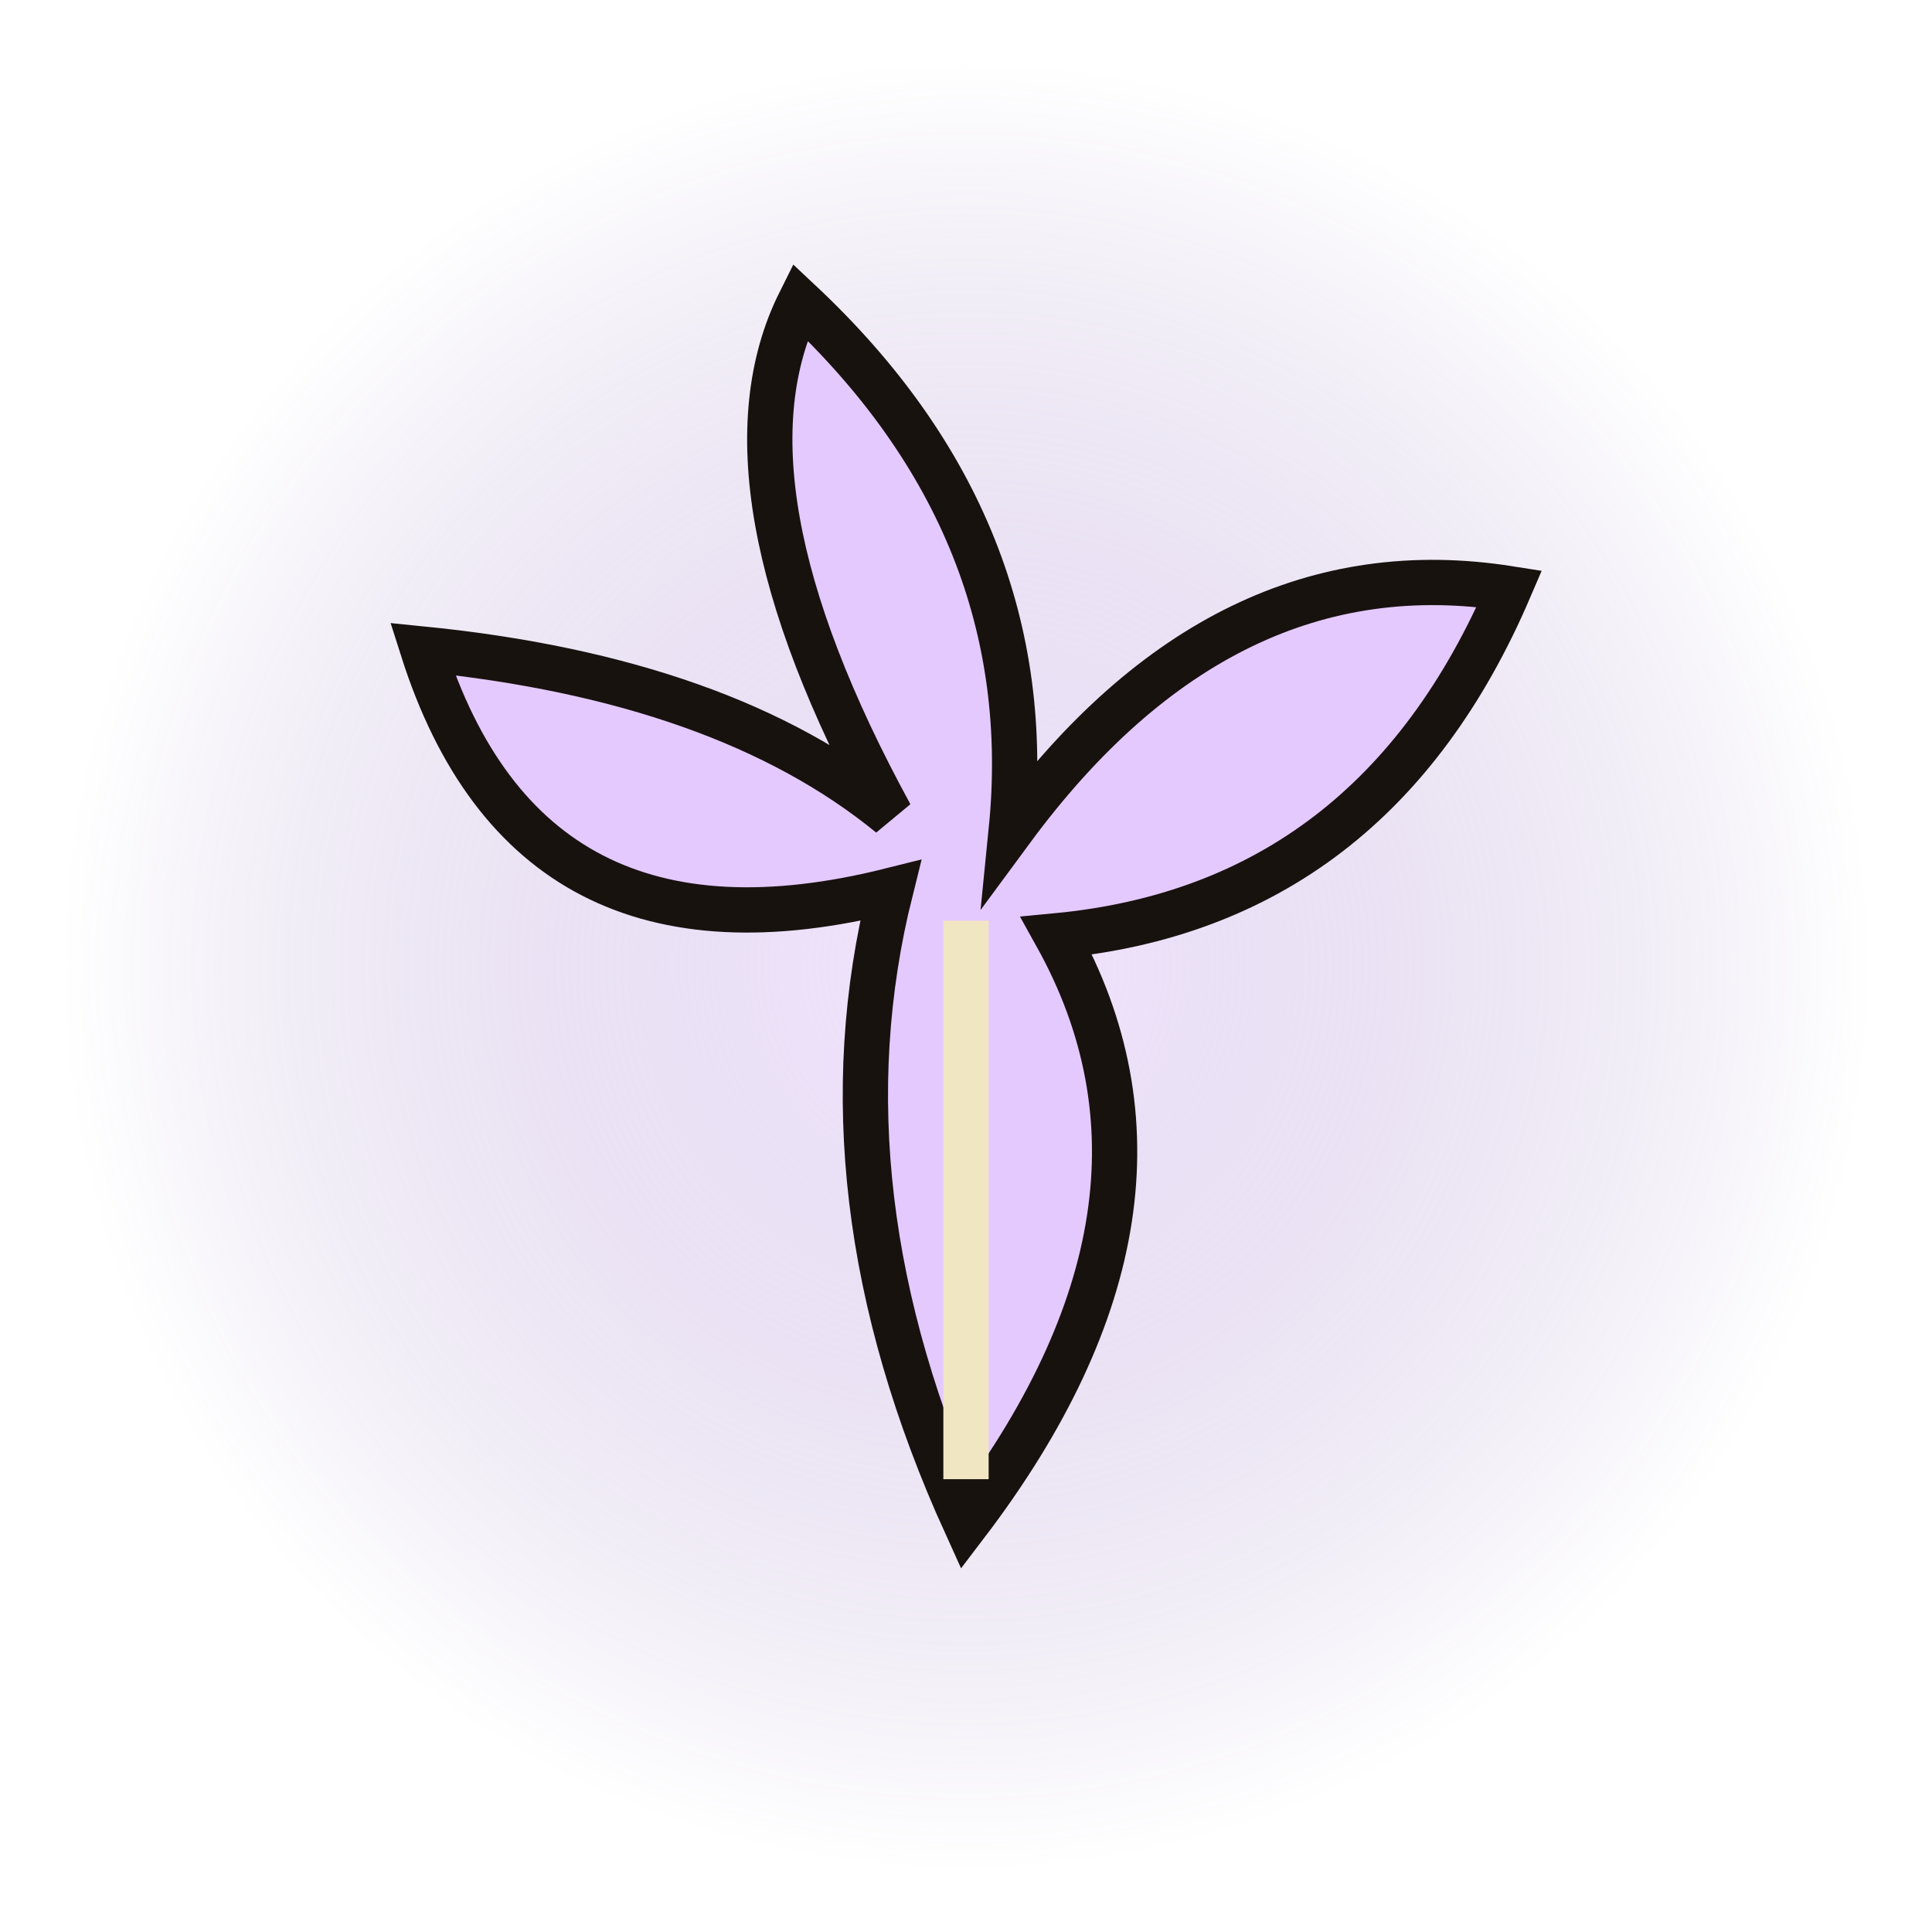
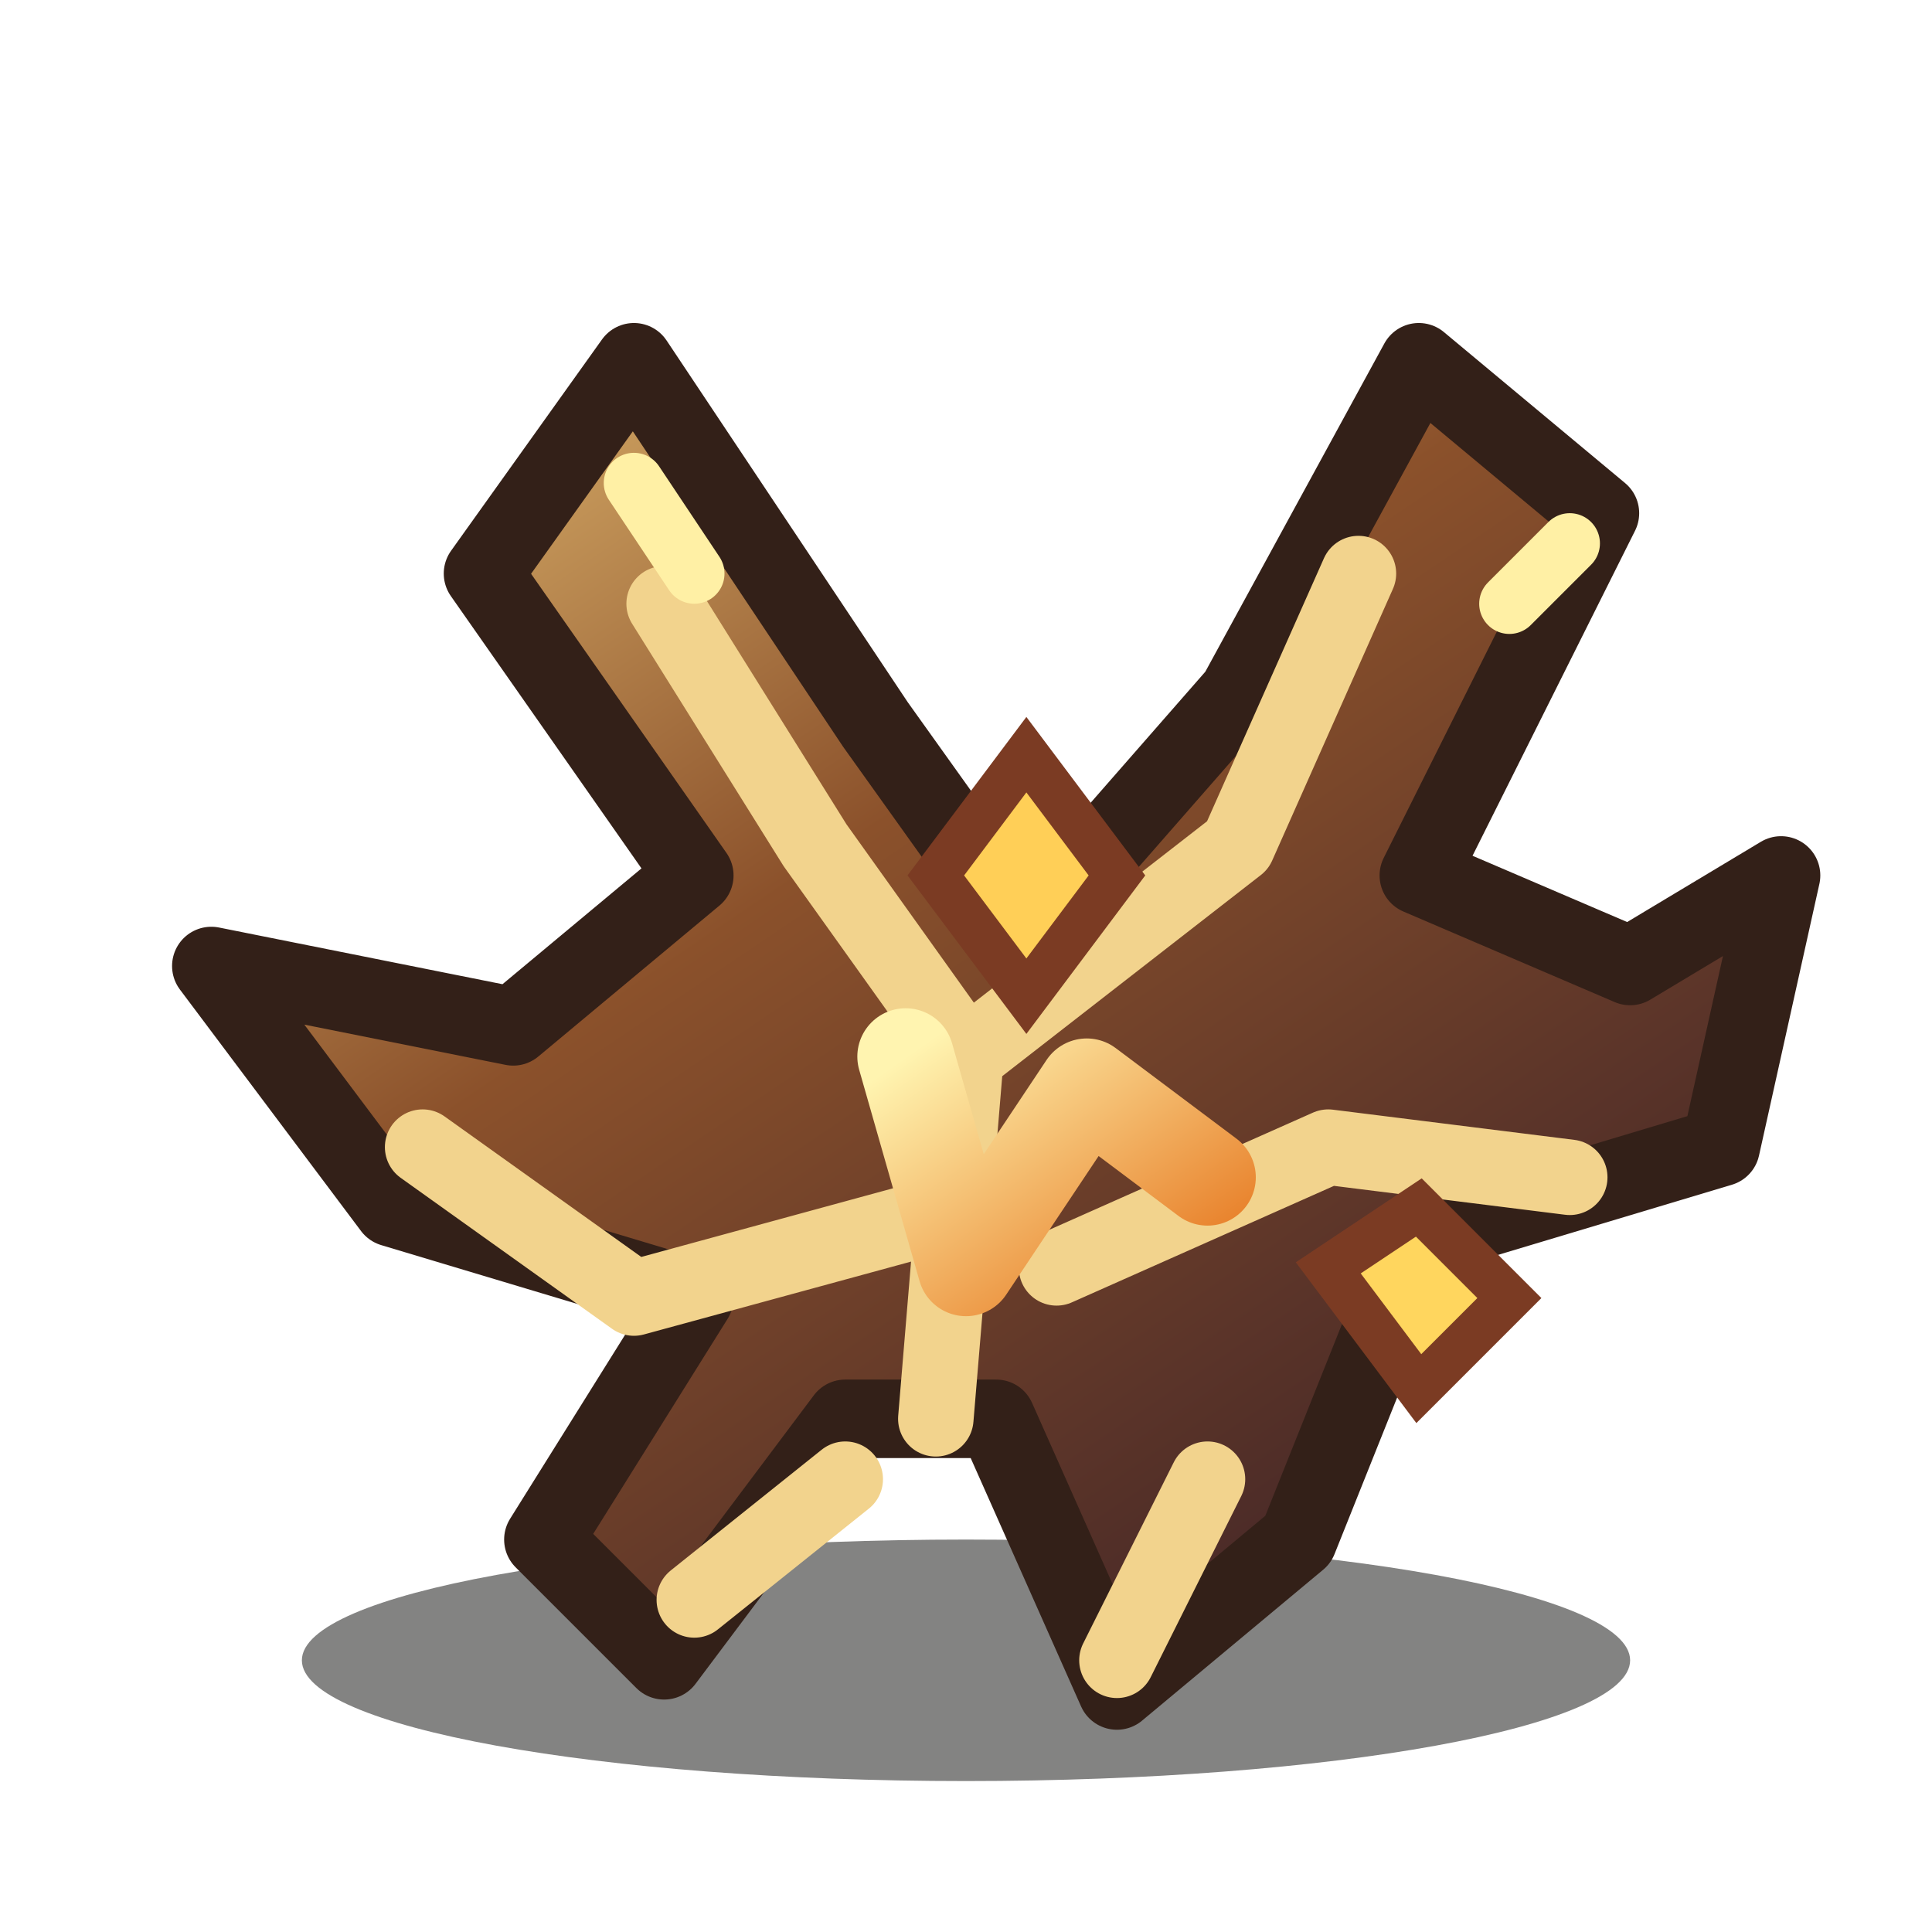
- <svg xmlns="http://www.w3.org/2000/svg" viewBox="0 0 128 128" width="128" height="128" role="img" aria-label="Rootboundbrute rare monster part">
+ <svg xmlns="http://www.w3.org/2000/svg" viewBox="0 0 64 64" role="img" aria-label="Rootbound Rare">
  <defs>
-     <radialGradient id="g">
-       <stop stop-color="#e4c9ff" stop-opacity=".48" />
-       <stop offset="1" stop-color="#7351a5" stop-opacity="0" />
-     </radialGradient>
+     <linearGradient id="rootRare" x1="0" y1="0" x2=".8" y2="1">
+       <stop stop-color="#eac477" />
+       <stop offset=".42" stop-color="#8b512b" />
+       <stop offset="1" stop-color="#392027" />
+     </linearGradient>
+     <linearGradient id="amber" x1="0" y1="0" x2="1" y2="1">
+       <stop stop-color="#fff4b0" />
+       <stop offset="1" stop-color="#e77b24" />
+     </linearGradient>
  </defs>
-   <circle cx="64" cy="64" r="61" fill="url(#g)" />
-   <path d="M64 101 Q54 79 59 59 Q35 65 28 43 Q48 45 59 54 Q47 32 53 20 Q69 35 67 55 Q81 36 100 39 Q91 60 70 62 Q80 80 64 101Z" fill="#e4c9ff" stroke="#18120f" stroke-width="3" />
-   <path d="M64 98v-37" stroke="#f1e6c2" stroke-width="3" />
+   <ellipse cx="32" cy="55" rx="22" ry="4" fill="#080706" opacity=".5" />
+   <path d="M28 47 22 55 18 51 23 43 13 40 7 32 17 34 23 29 16 19 21 12 29 24 34 31 41 23 47 12 53 17 47 29 54 32 59 29 57 38 47 41 43 51 37 56 33 47Z" fill="url(#rootRare)" stroke="#332018" stroke-width="2.6" stroke-linejoin="round" />
+   <path d="M31 47 32 35 27 28 22 20M32 35l9-7 4-9M32 40l-11 3-7-5M35 42l9-4 8 1M28 49l-5 4M40 49l-3 6" fill="none" stroke="#f2d38d" stroke-width="2.5" stroke-linecap="round" stroke-linejoin="round" />
+   <path d="M30 35l2 7 4-6 4 3" fill="none" stroke="url(#amber)" stroke-width="3.2" stroke-linecap="round" stroke-linejoin="round" />
+   <path d="M21 16l2 3m27 1 2-2" stroke="#fff0a5" stroke-width="2" stroke-linecap="round" />
+   <path d="M31 29l3-4 3 4-3 4Z" fill="#ffcf57" stroke="#7b3b23" stroke-width="1.5" />
+   <path d="M44 42l3-2 3 3-3 3Z" fill="#ffd65e" stroke="#7b3b23" stroke-width="1.5" />
</svg>
